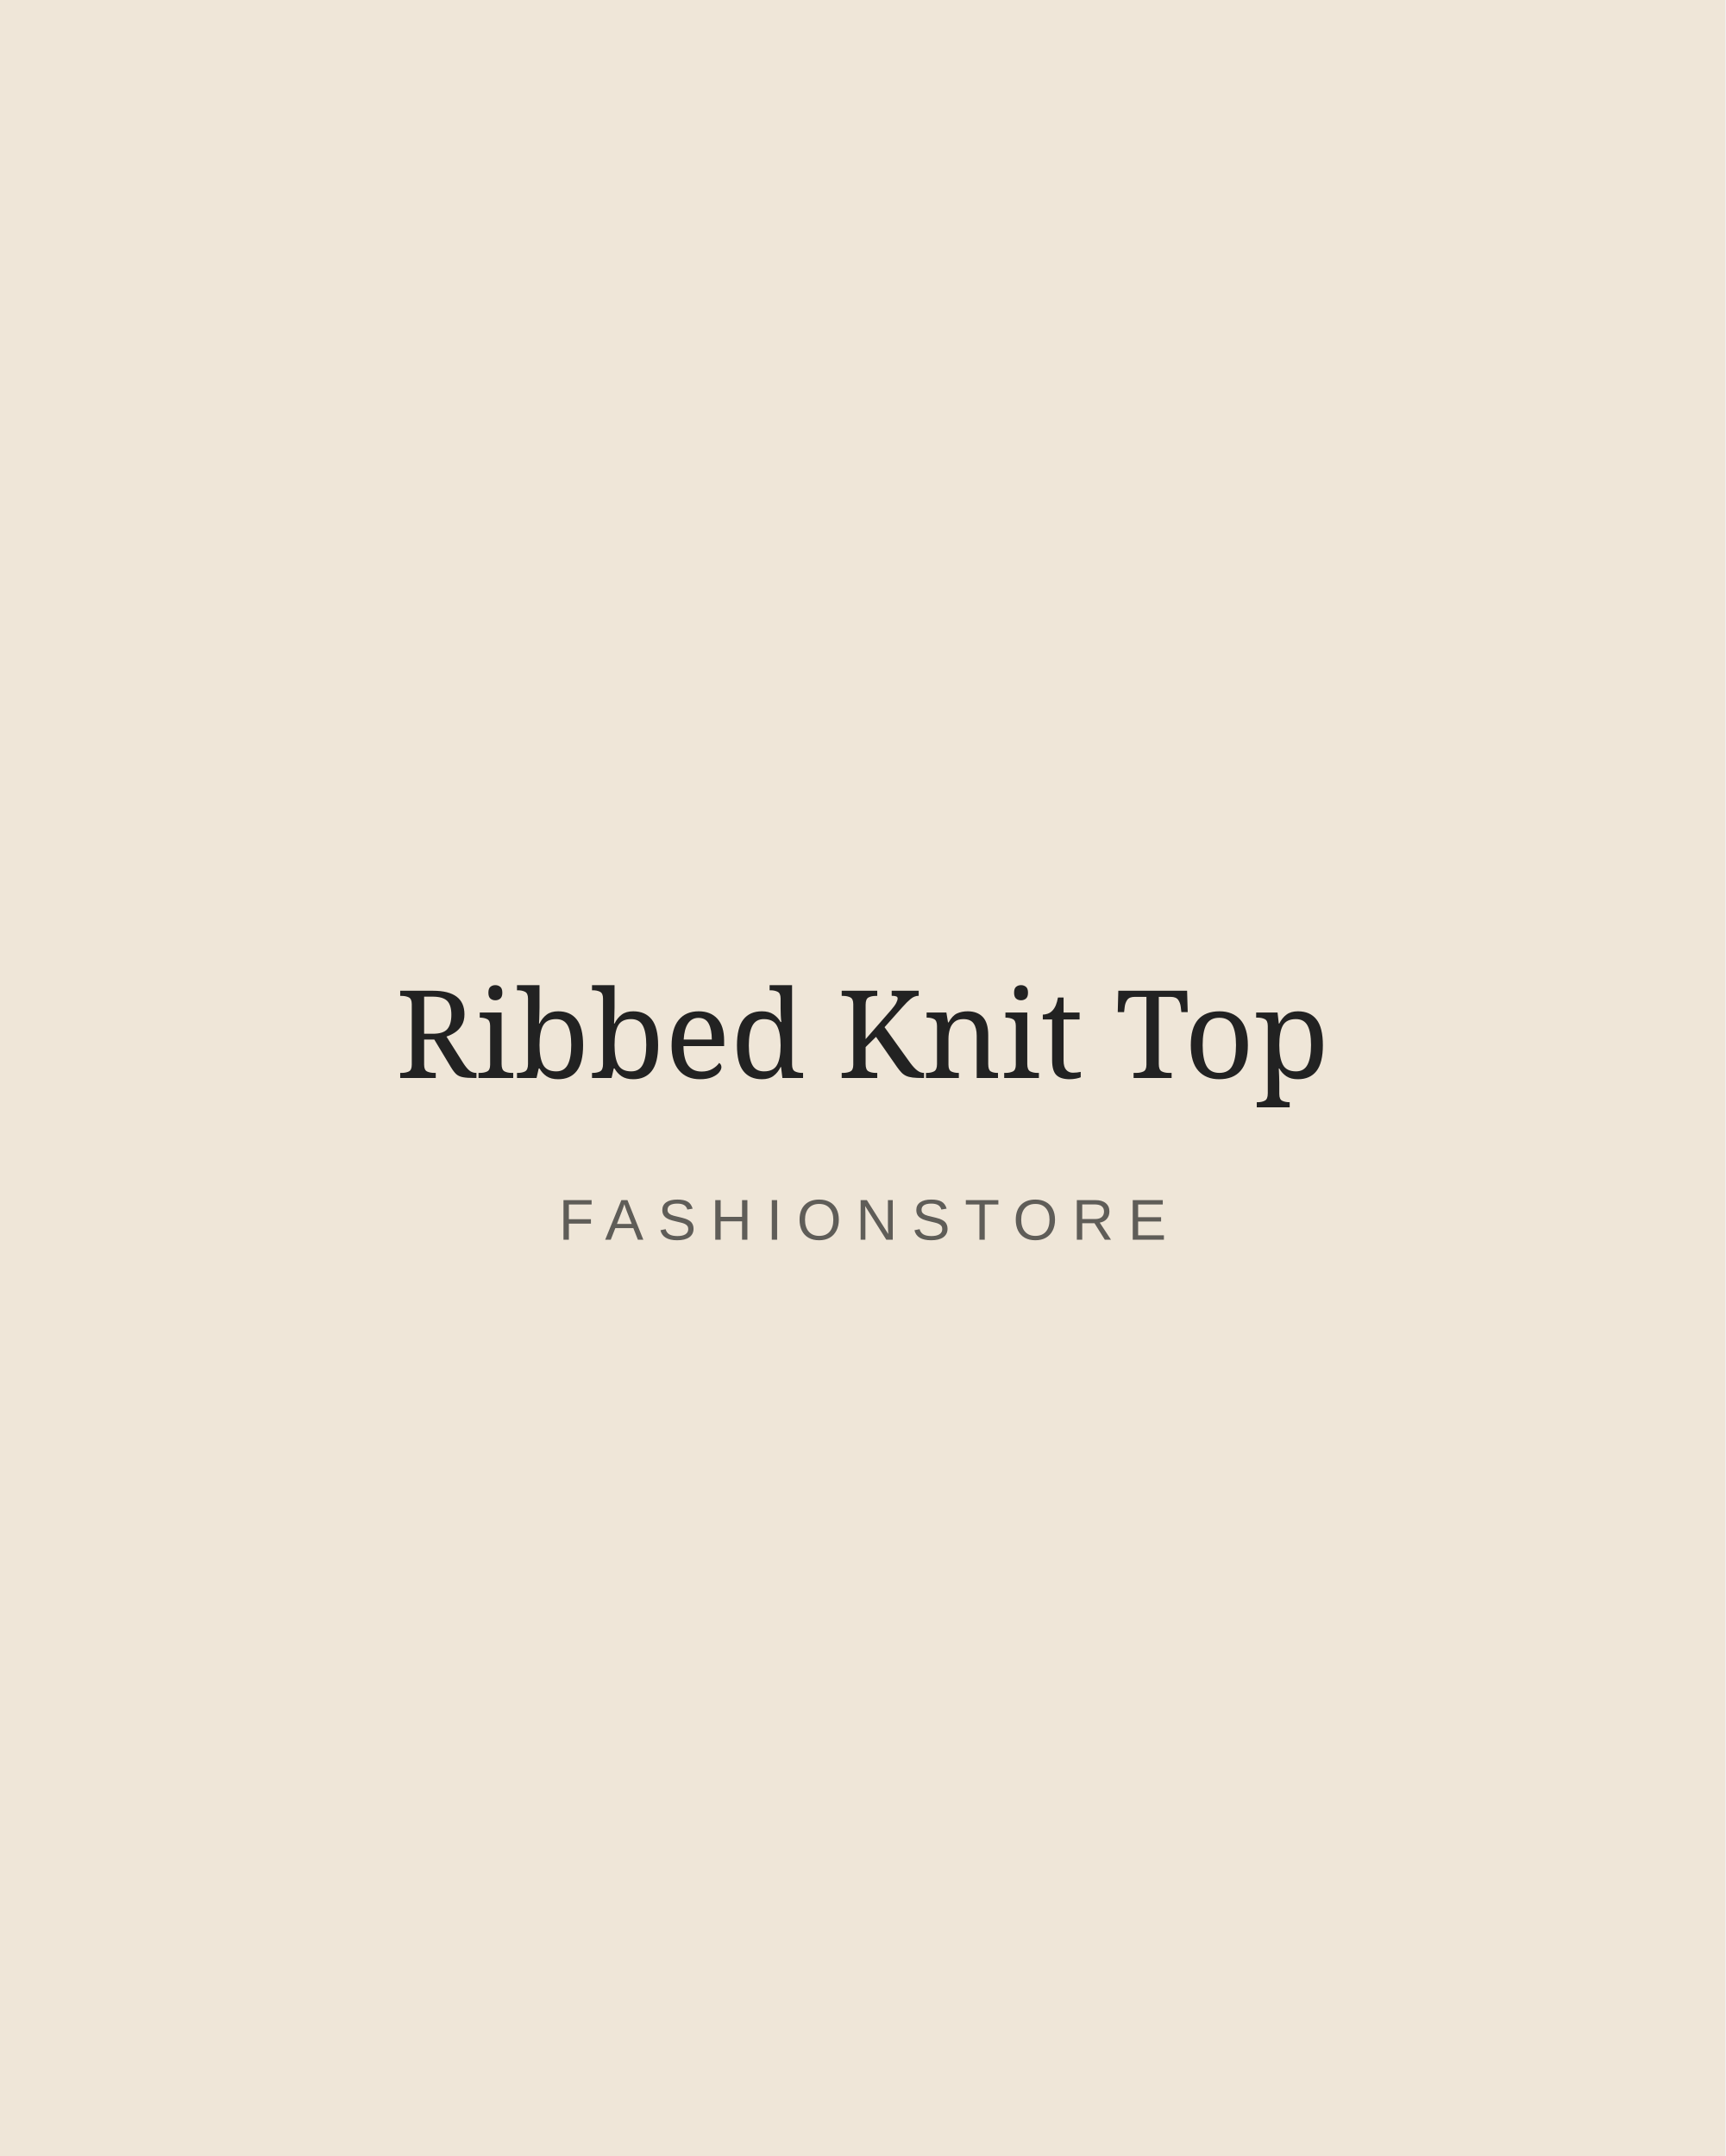
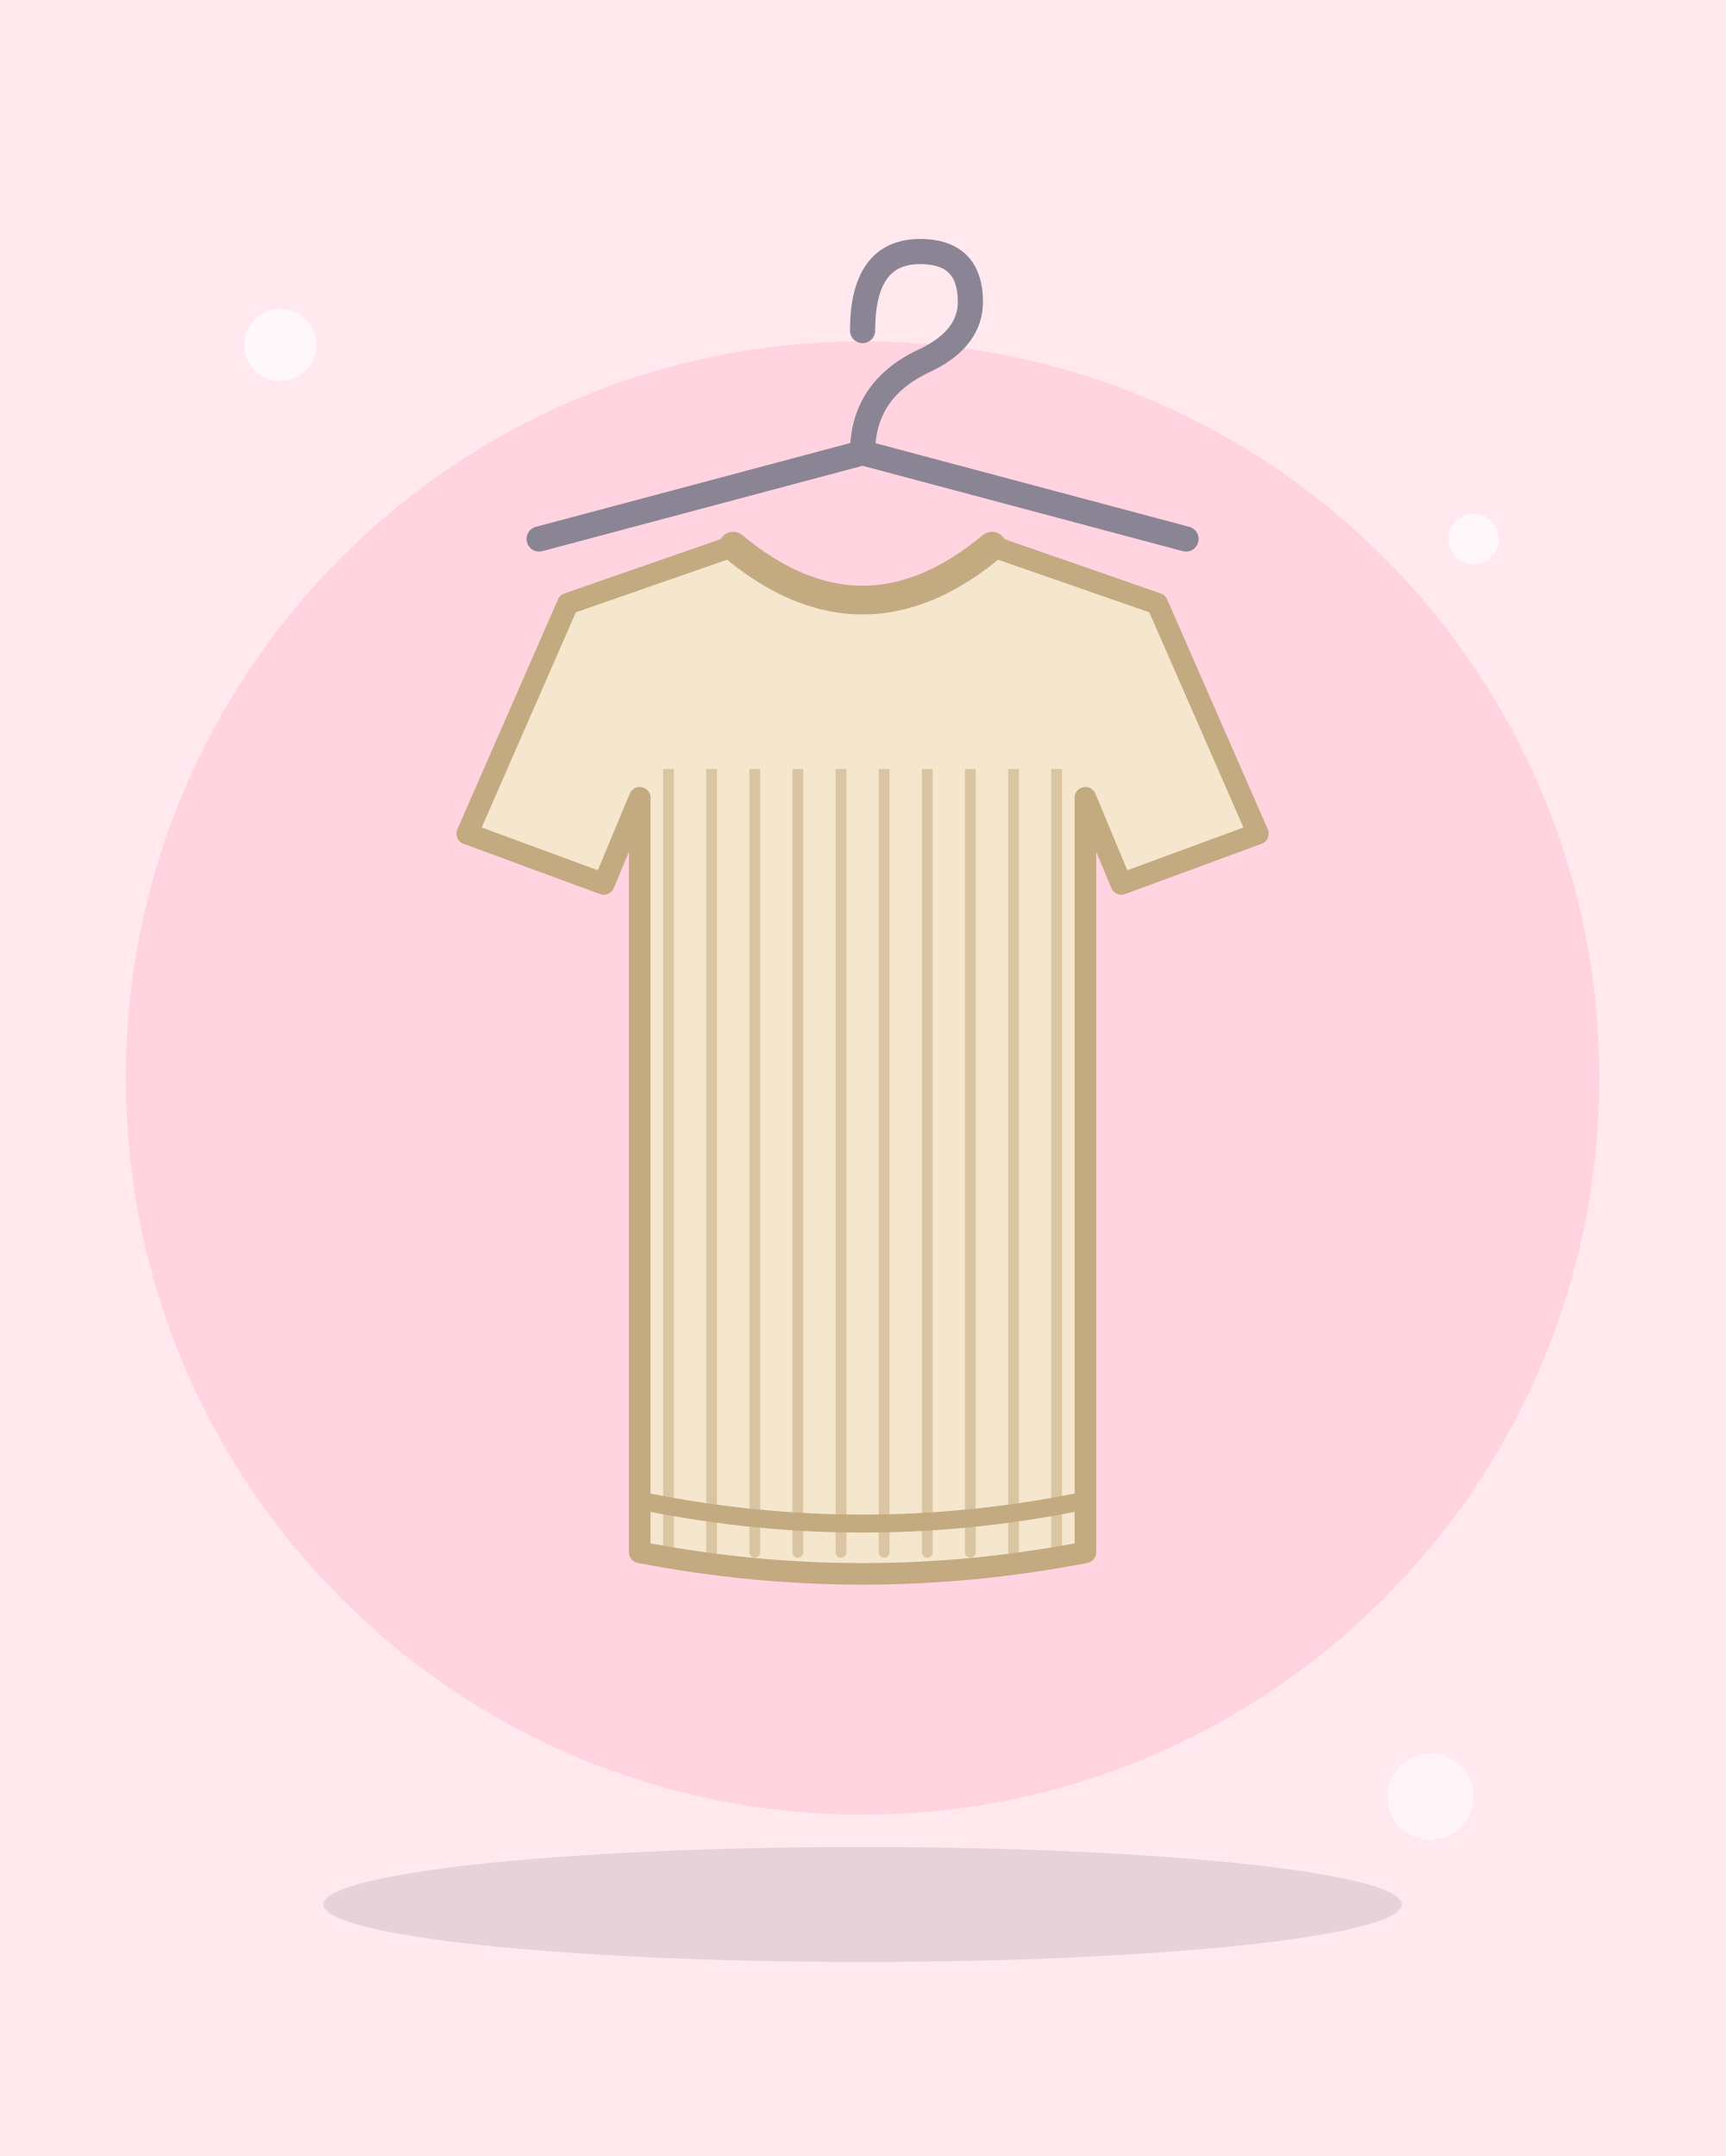
<svg xmlns="http://www.w3.org/2000/svg" width="480" height="600" viewBox="0 0 480 600" role="img" aria-label="Ribbed Knit Top">
-   <rect width="480" height="600" fill="#efe6d8" />
-   <text x="240" y="300" font-family="Georgia, serif" font-size="34" fill="#222222" text-anchor="middle">Ribbed Knit Top</text>
-   <text x="240" y="345" font-family="Arial, sans-serif" font-size="16" letter-spacing="4" fill="#222222" text-anchor="middle" opacity="0.7">FASHIONSTORE</text>
+   <rect width="480" height="600" fill="#ffe9ef" />
+   <circle cx="240" cy="300" r="205" fill="#ffd3df" />
+   <circle cx="78" cy="96" r="10" fill="#ffffff" opacity=".7" />
+   <circle cx="410" cy="150" r="7" fill="#ffffff" opacity=".7" />
+   <circle cx="398" cy="500" r="12" fill="#ffffff" opacity=".5" />
+   <ellipse cx="240" cy="530" rx="150" ry="16" fill="#000000" opacity=".10" />
+   <g stroke-linejoin="round" stroke-linecap="round">
+     <path d="M240 92 q0 -22 16 -22 q14 0 14 14 q0 10 -12 16 q-18 8 -18 26" fill="none" stroke="#8a8494" stroke-width="7" />
+     <path d="M240 126 L150 150 M240 126 L330 150" stroke="#8a8494" stroke-width="7" />
+     <defs>
+       <clipPath id="b">
+         <path d="M178 214 L302 214 L302 432 Q240 444 178 432 Z" />
+       </clipPath>
+     </defs>
+     <path d="M204 152 Q240 182 276 152 L322 168 L350 232 L312 246 L302 222 L302 432 Q240 444 178 432 L178 222 L168 246 L130 232 L158 168 Z" fill="#f4e7cd" stroke="#c3aa80" stroke-width="6" />
+     <g clip-path="url(#b)">
+       <path d="M186 182 L186 432" stroke="#c3aa80" stroke-width="3" opacity=".55" />
+       <path d="M198 182 L198 432" stroke="#c3aa80" stroke-width="3" opacity=".55" />
+       <path d="M210 182 L210 432" stroke="#c3aa80" stroke-width="3" opacity=".55" />
+       <path d="M222 182 L222 432" stroke="#c3aa80" stroke-width="3" opacity=".55" />
+       <path d="M234 182 L234 432" stroke="#c3aa80" stroke-width="3" opacity=".55" />
+       <path d="M246 182 L246 432" stroke="#c3aa80" stroke-width="3" opacity=".55" />
+       <path d="M258 182 L258 432" stroke="#c3aa80" stroke-width="3" opacity=".55" />
+       <path d="M270 182 L270 432" stroke="#c3aa80" stroke-width="3" opacity=".55" />
+       <path d="M282 182 L282 432" stroke="#c3aa80" stroke-width="3" opacity=".55" />
+       <path d="M294 182 L294 432" stroke="#c3aa80" stroke-width="3" opacity=".55" />
+     </g>
+     <path d="M204 152 Q240 182 276 152" fill="none" stroke="#c3aa80" stroke-width="8" />
+     <path d="M180 418 Q240 430 300 418" fill="none" stroke="#c3aa80" stroke-width="5" />
+   </g>
</svg>
